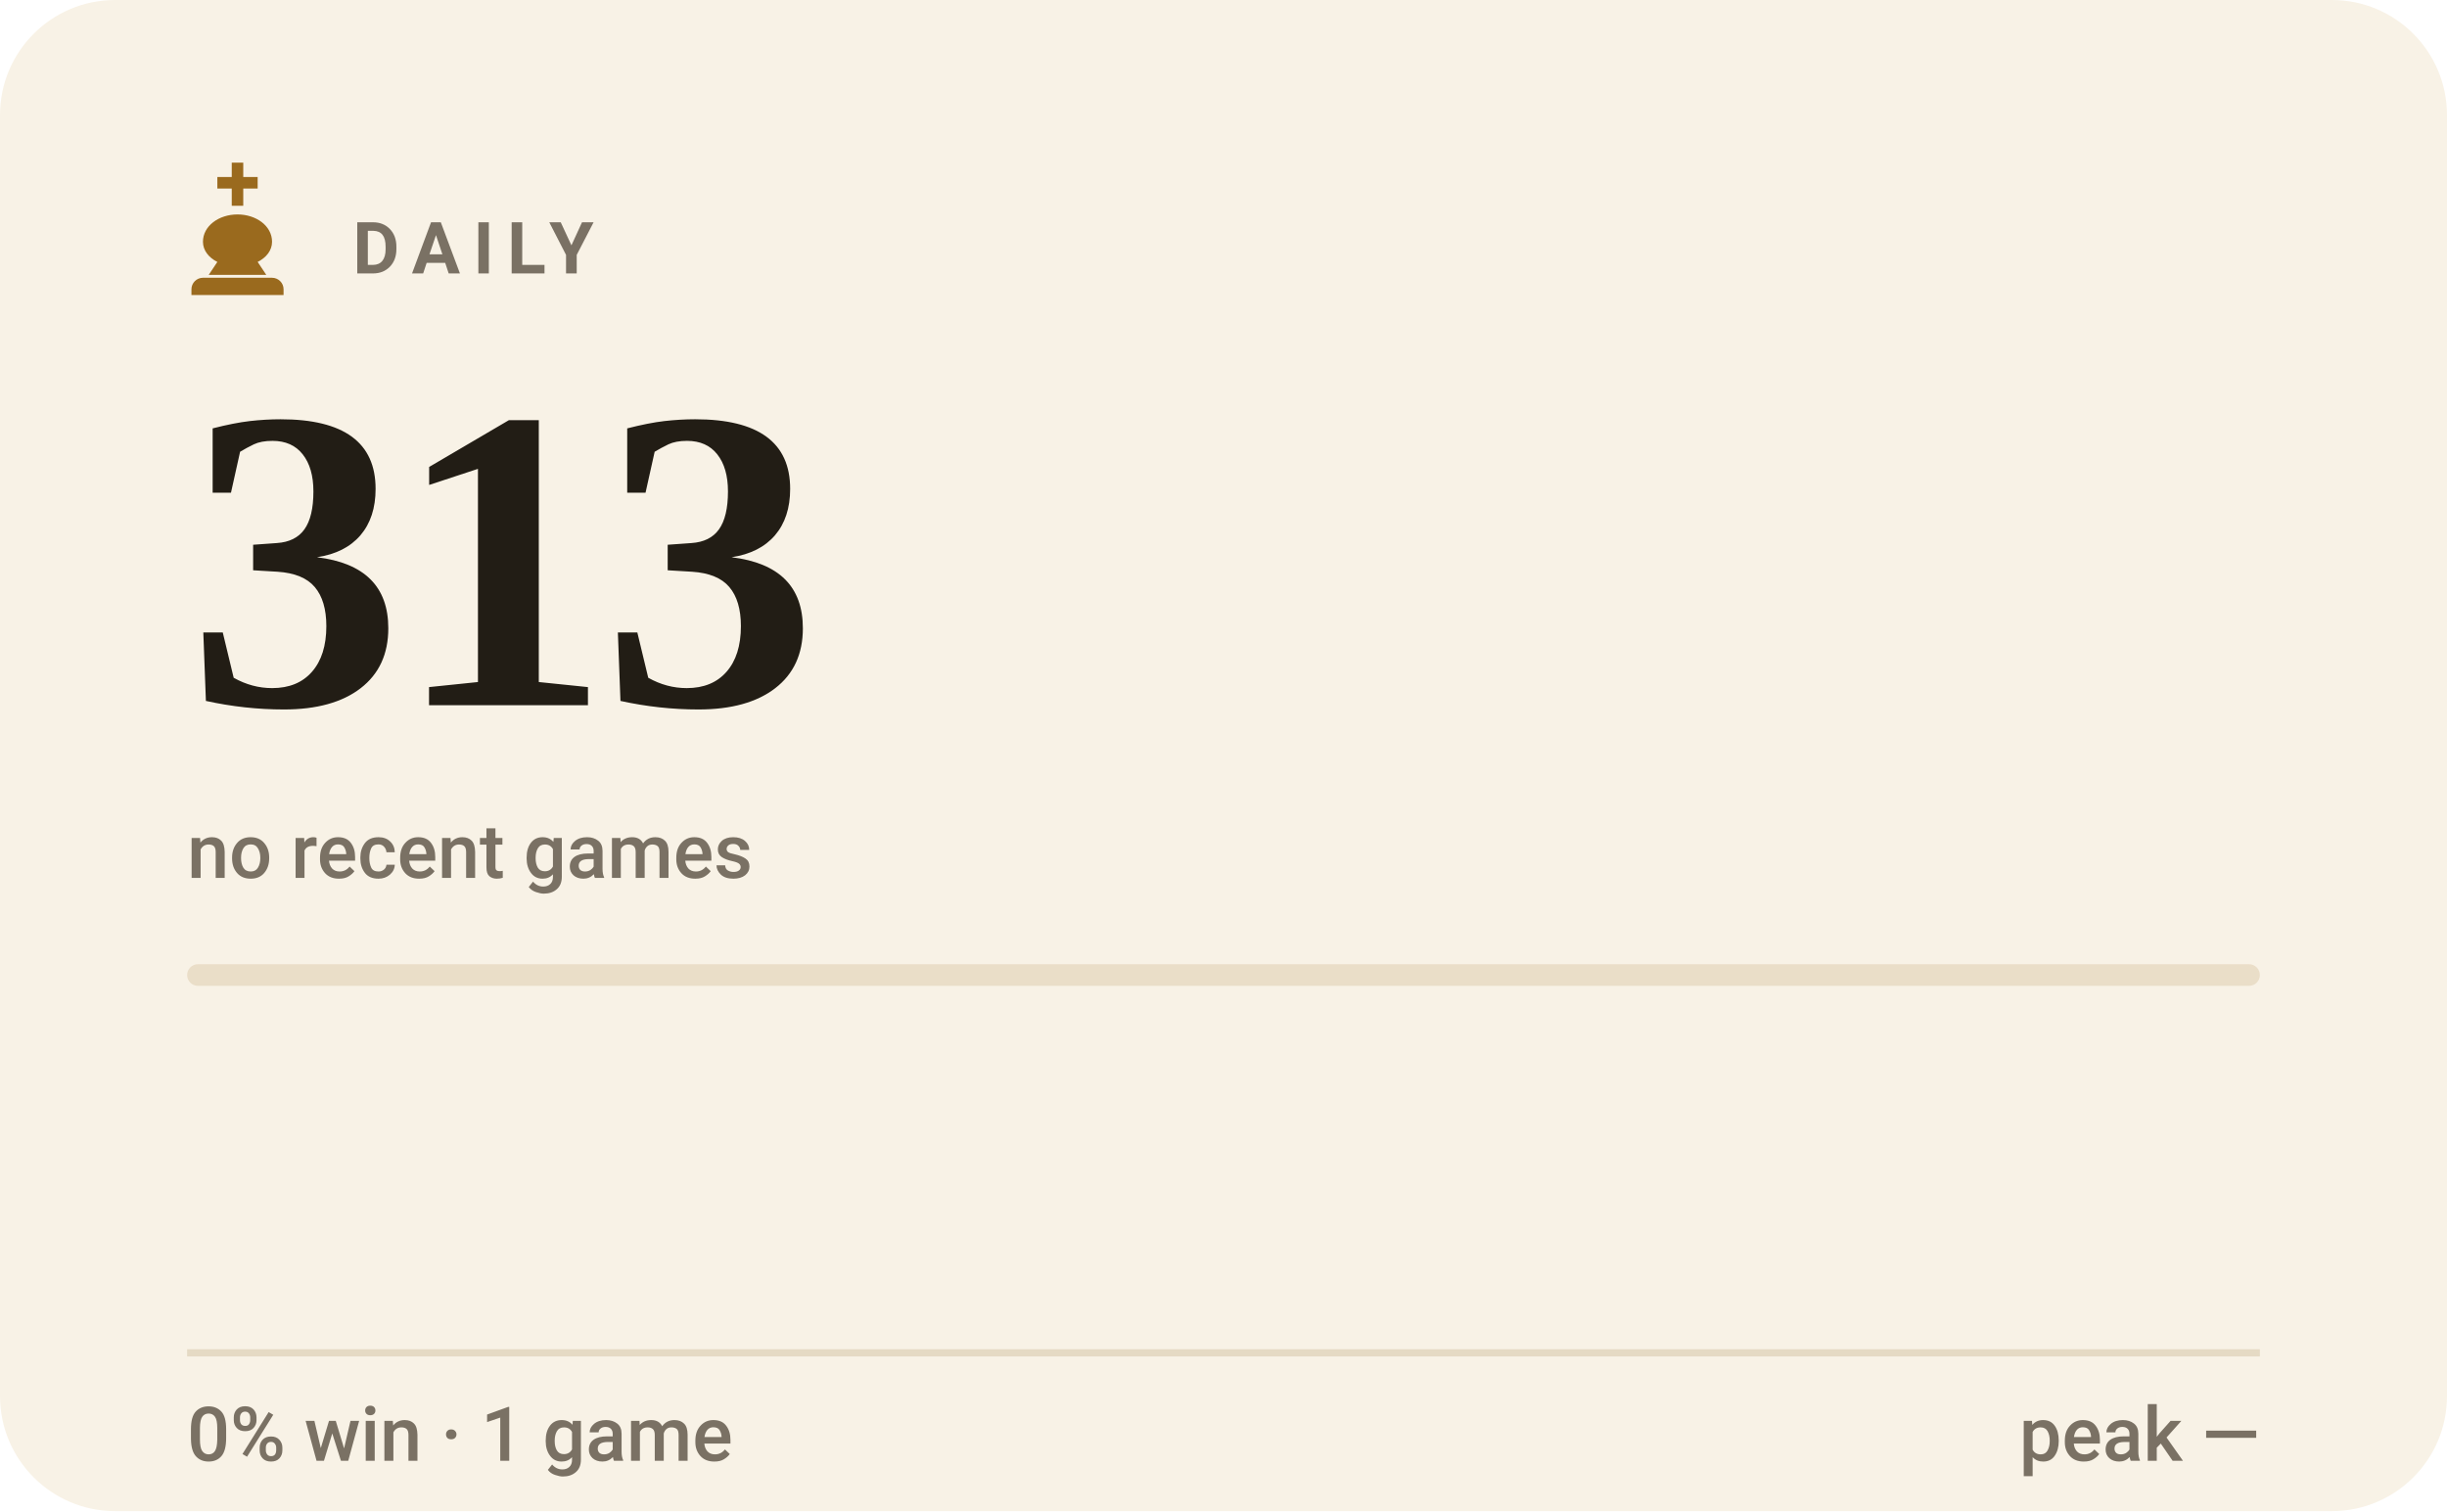
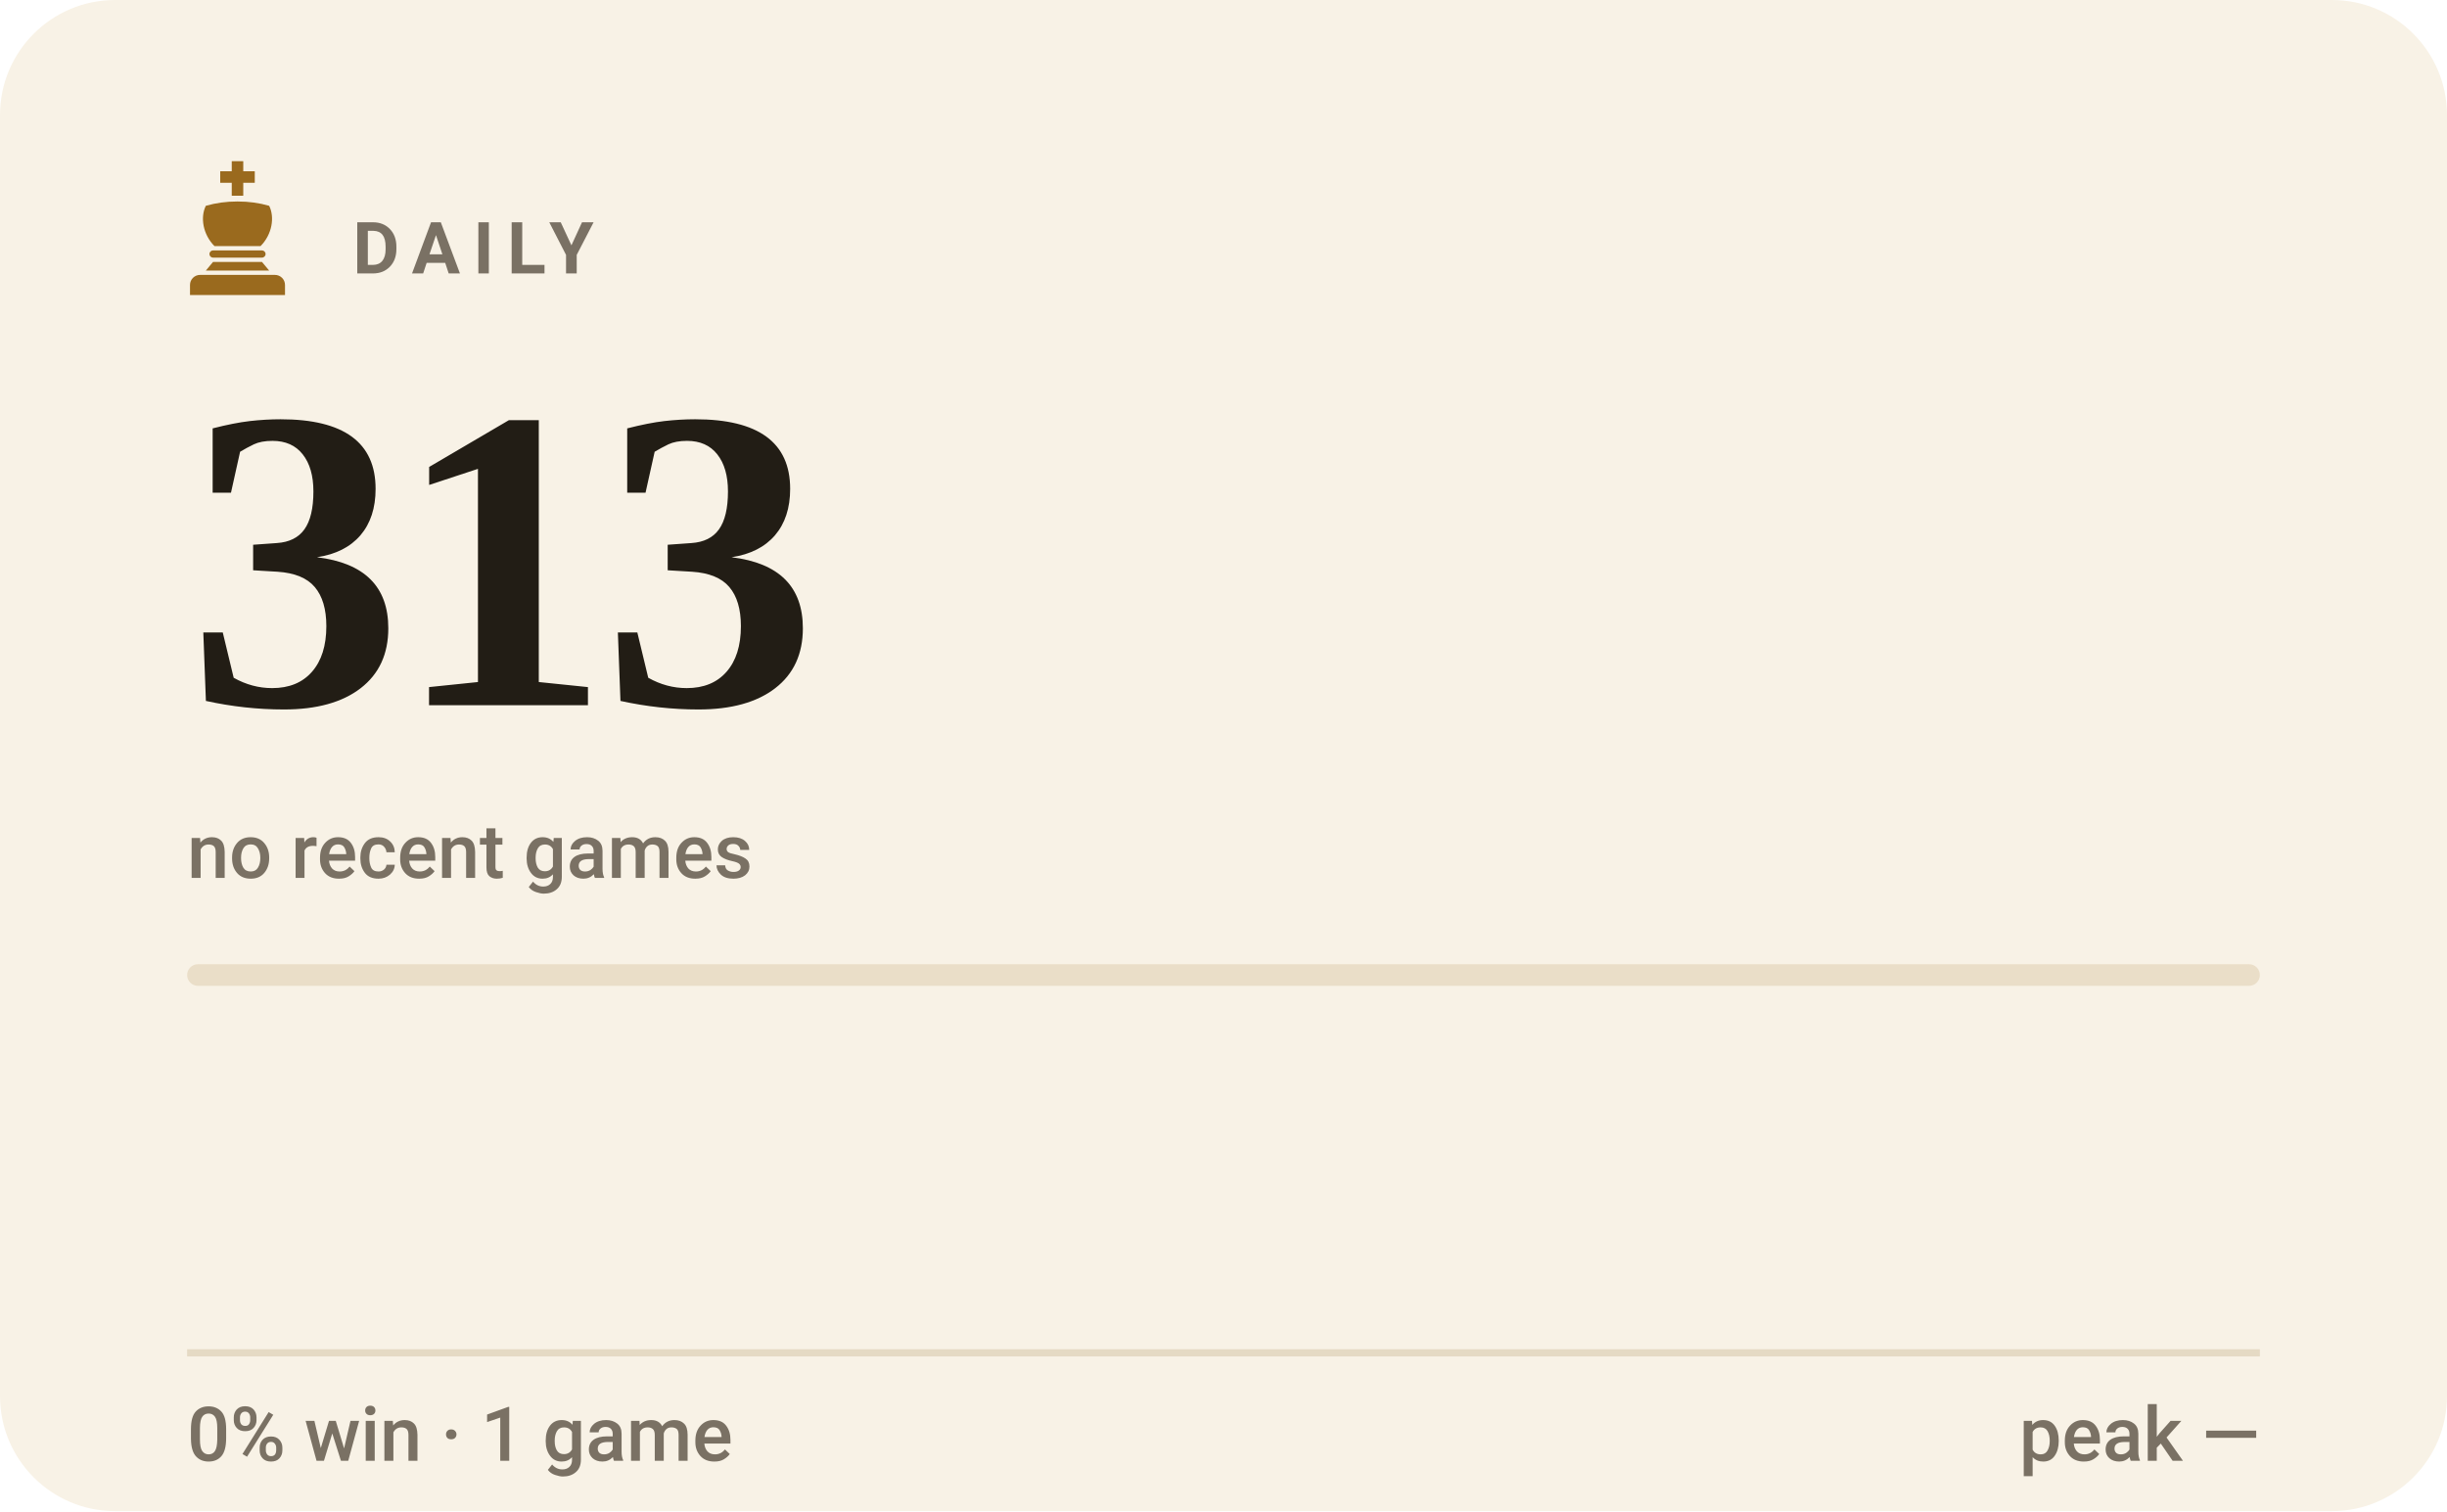
<svg xmlns="http://www.w3.org/2000/svg" viewBox="0 0 340 210" width="340" height="210" role="img" aria-label="DAILY rating 313, 0% win rate over 1 games">
  <style>svg{font-family:-apple-system,BlinkMacSystemFont,'Segoe UI',Roboto,'Helvetica Neue',Arial,sans-serif}text{fill:#221d15;white-space:pre}.bg{fill:#f8f2e6}.acc{fill:#9a6a1e}.win{fill:#0d8659}.draw{fill:#7c7f85}.loss{fill:#c0332f}.lbl{font-size:10px;font-weight:600;letter-spacing:.18em;fill:#7a7164}.cap{font-size:10.5px;font-weight:500;fill:#7a7164}.num{font-family:Georgia,'Times New Roman',Times,serif;font-weight:700;letter-spacing:-.02em}.tick{font-size:9px;font-weight:500;fill:#7a7164;opacity:.75}.dl{font-size:10px;font-weight:600}.rule{stroke:#e5dac4;stroke-width:1;fill:none}.grid{stroke:#e5dac4;stroke-width:1;fill:none;opacity:.7}.ln{fill:none;stroke:#9a6a1e;stroke-width:2;stroke-linecap:round;stroke-linejoin:round}.ring{stroke:#f8f2e6;stroke-width:2}.hollow{fill:none;stroke-width:1.5}.sq{fill:#221d15;opacity:.035}</style>
  <rect class="bg" width="340" height="210" rx="16" />
  <g class="acc" transform="translate(23.0,21.8) scale(0.2)">
-     <path d="M46 4h8v10h10v8H54v12h-8V22H36v-8h10V4zM50 40c-13 0-24 8-24 19 0 6 4 11 10 14l-6 9h40l-6-9c6-3 10-8 10-14 0-11-11-19-24-19zM26 84h48c4.4 0 8 3.6 8 8v4H18v-4c0-4.4 3.6-8 8-8z" />
+     <path d="M46 3h8v7h8v8h-8v9h-8v-9h-8v-8h8z" />
+     <path d="M28 34c7-2 14-3 22-3s15 1 22 3c4 8 2 20-6 28H34c-8-8-10-20-6-28z" />
+     <path d="M33 65h34a2.5 2.5 0 0 1 0 5H33a2.5 2.5 0 0 1 0-5z" />
+     <path d="M33 73h34l5 6H28z" />
+     <path d="M24 82h52a7 7 0 0 1 7 7v7H17v-7a7 7 0 0 1 7-7z" />
  </g>
  <text class="lbl" x="49" y="38">DAILY</text>
  <text class="num" x="26" y="98" style="font-size:60px">313</text>
  <text class="cap" x="26" y="122">no recent games</text>
  <rect x="26.0" y="134" width="288.0" height="3" rx="1.5" fill="#9a6a1e" opacity="0.15" />
  <line class="rule" x1="26" y1="188" x2="314" y2="188" />
  <text class="cap" x="26" y="203">0% win · 1 game</text>
  <text class="cap" x="314" y="203" text-anchor="end">peak —</text>
</svg>
